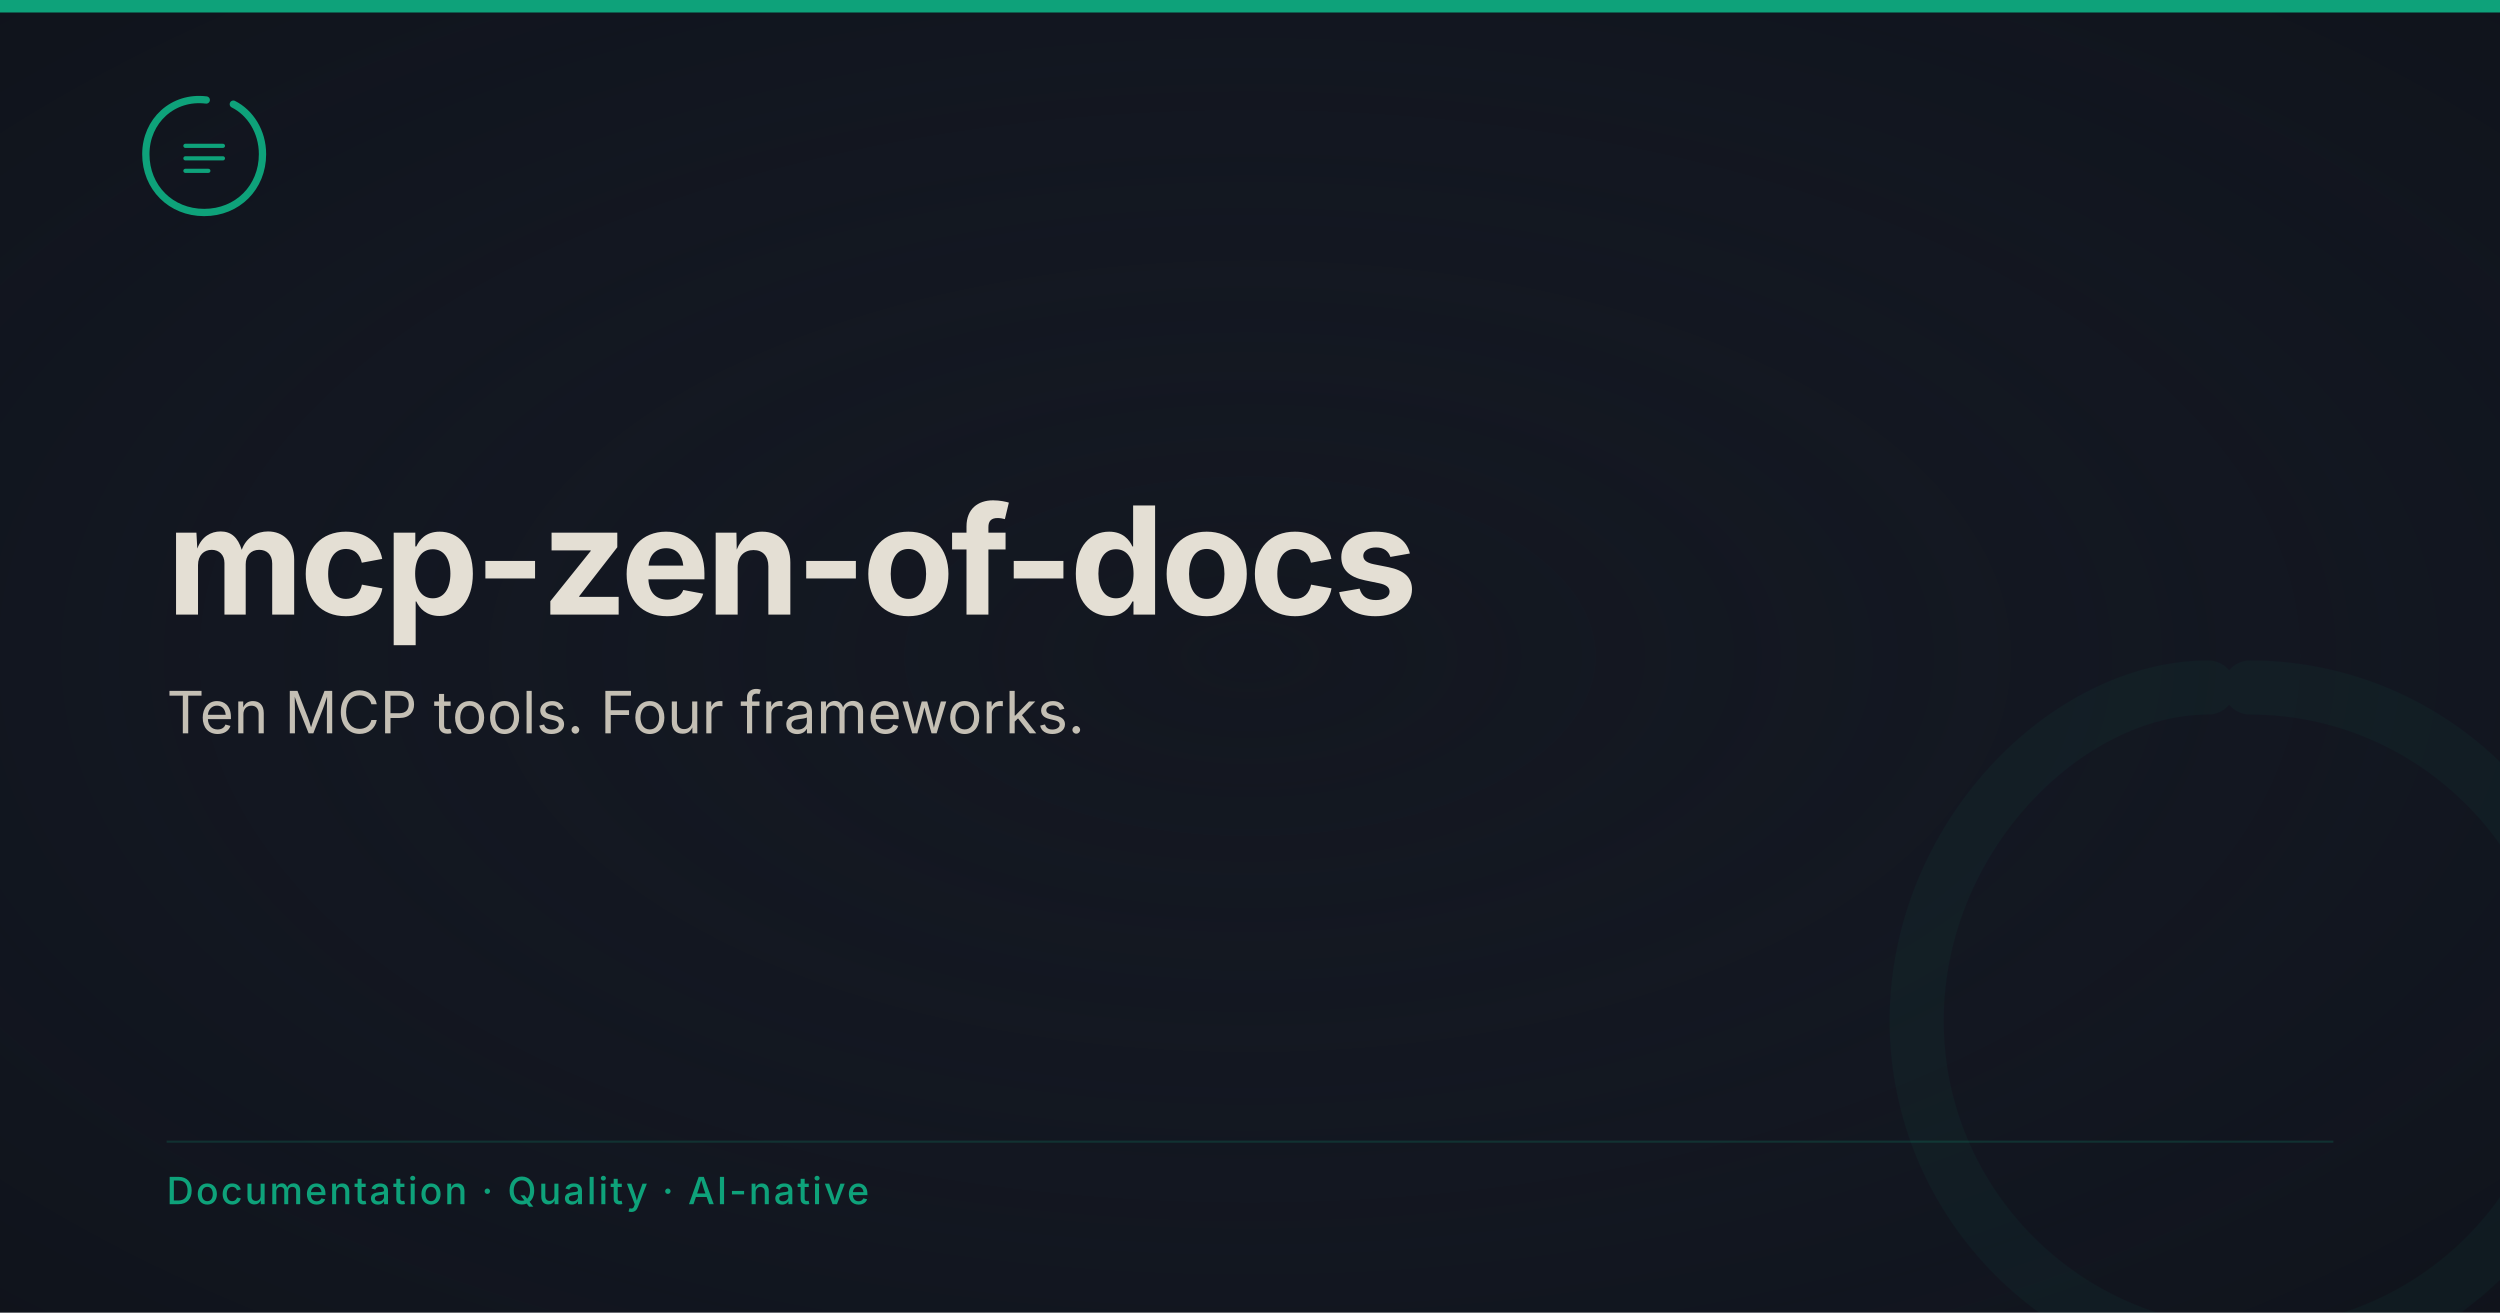
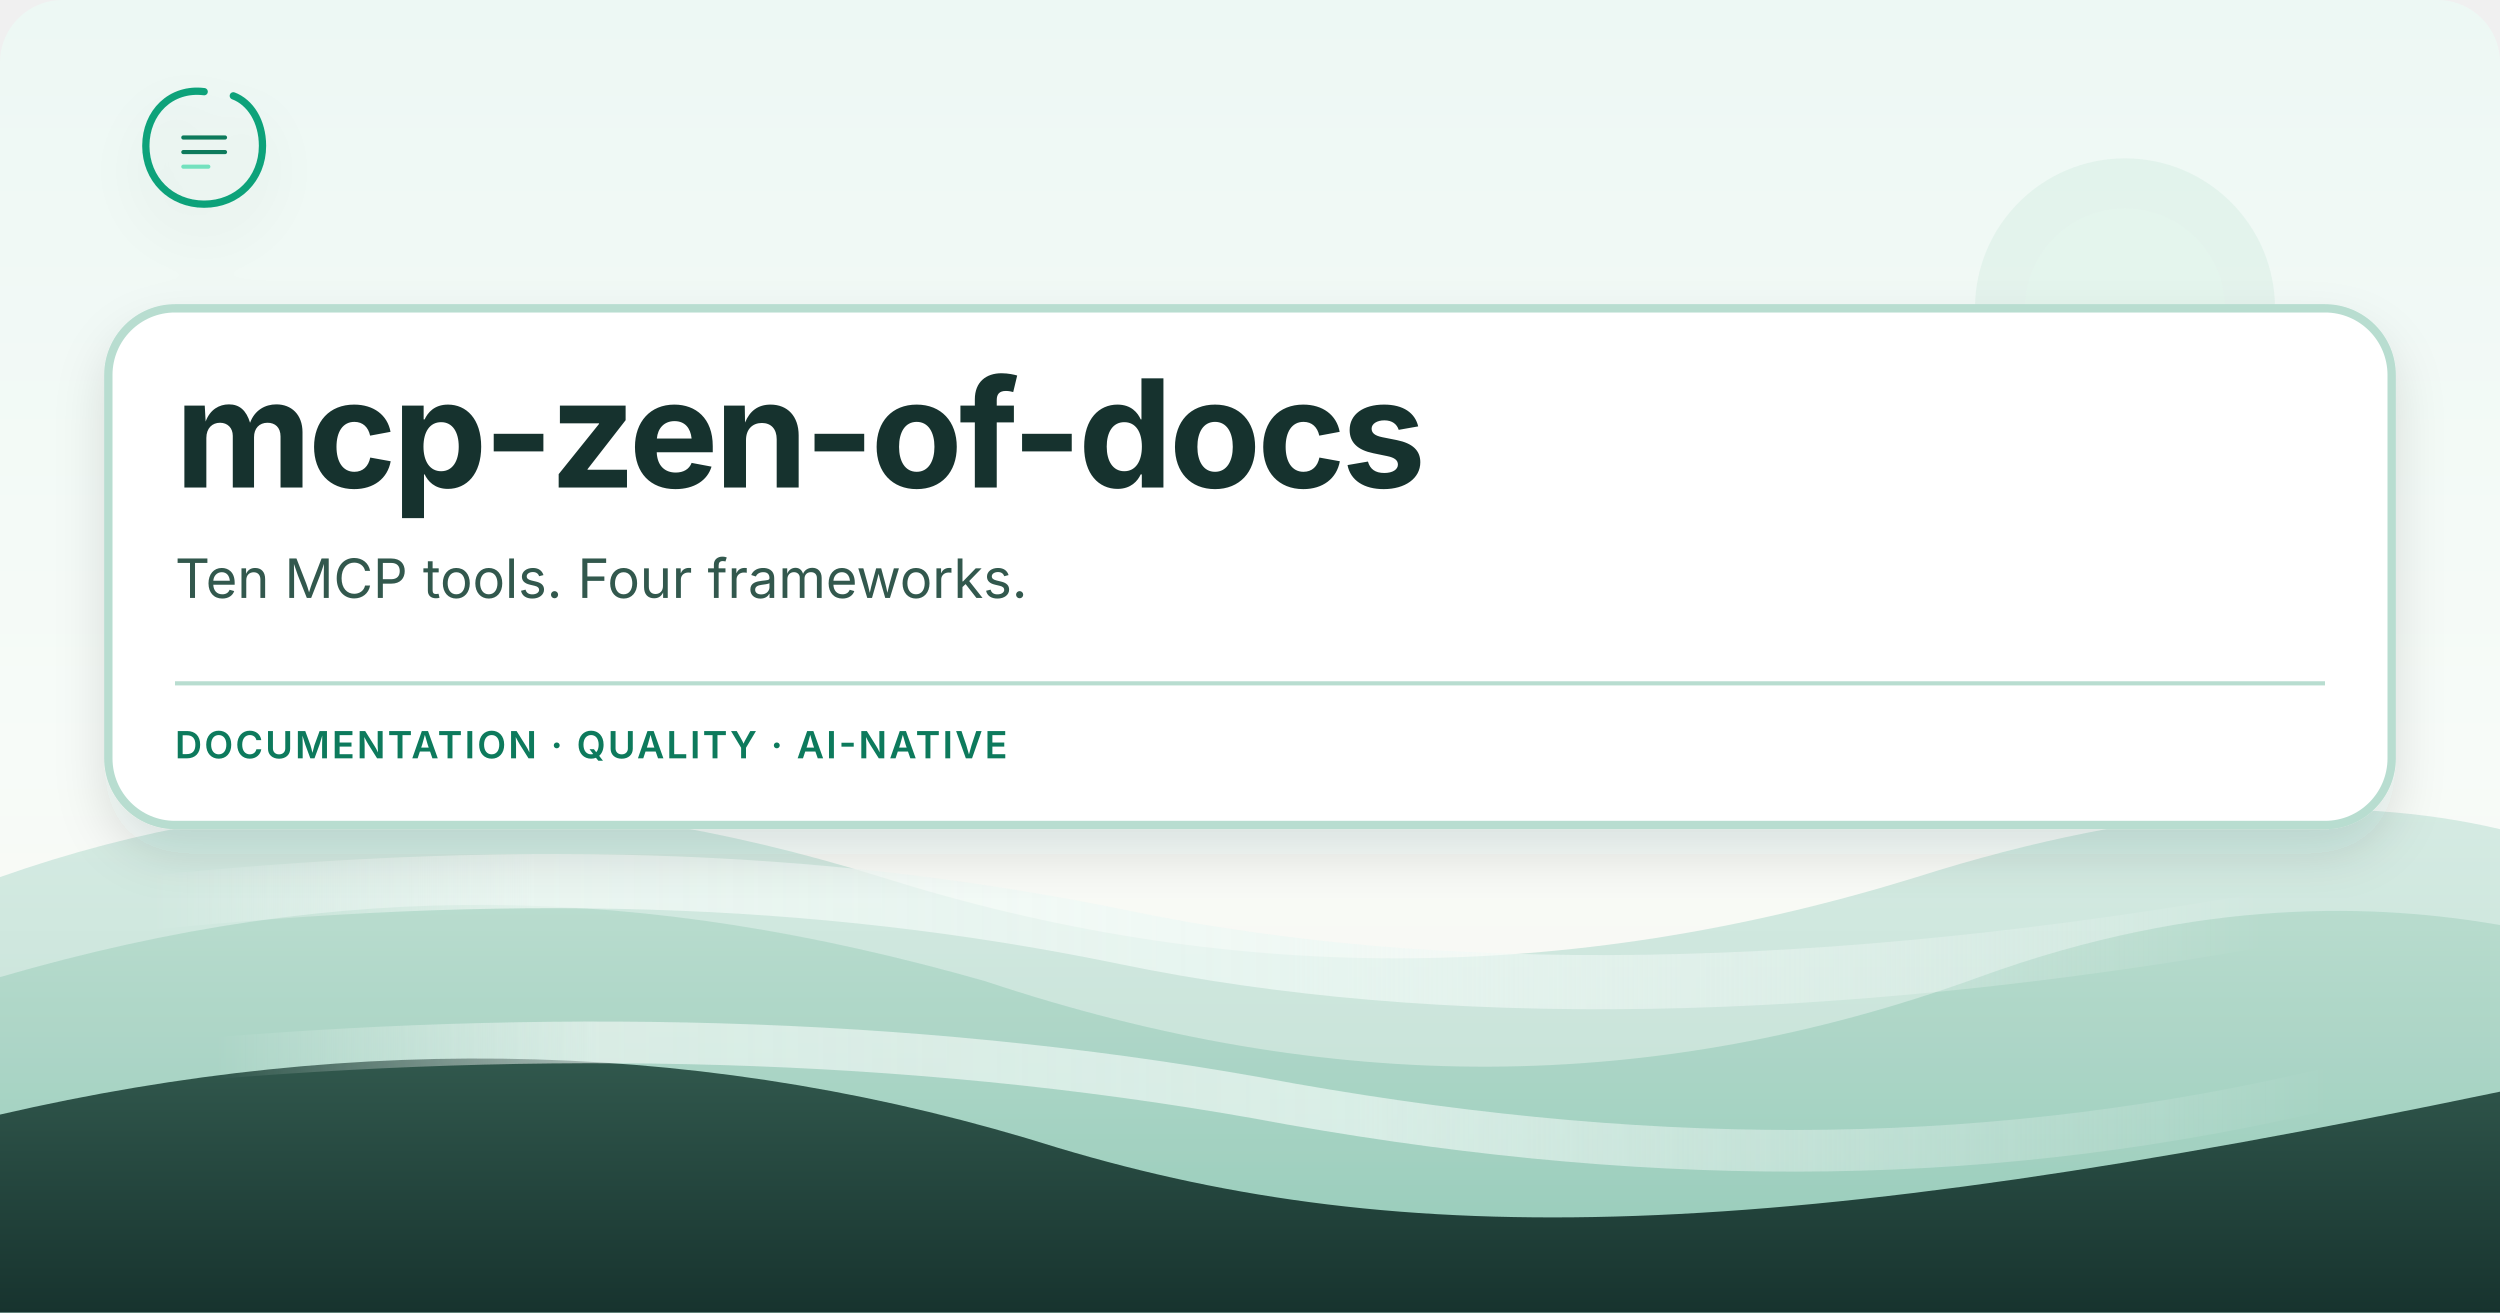
<svg xmlns="http://www.w3.org/2000/svg" width="1200" height="630" viewBox="0 0 1200 630" role="img" aria-label="mcp-zen-of-docs — Ten MCP tools. Four frameworks. Documentation quality for the AI era.">
  <defs>
-     <radialGradient id="vignette" cx="50%" cy="50%" r="70%">
-       <stop offset="0%" stop-color="#1a2030" stop-opacity="0" />
-       <stop offset="100%" stop-color="#0c1018" stop-opacity="0.55" />
-     </radialGradient>
+     <linearGradient id="panelSky" x1="0" y1="0" x2="0" y2="1">
+       <stop offset="0%" stop-color="#edf8f4" />
+       <stop offset="58%" stop-color="#f7fbf8" />
+       <stop offset="100%" stop-color="#faf6ee" />
+     </linearGradient>
+     <linearGradient id="ridgeFar" x1="0" y1="0" x2="0" y2="1">
+       <stop offset="0%" stop-color="#d5ebe3" />
+       <stop offset="100%" stop-color="#bfddd1" />
+     </linearGradient>
+     <linearGradient id="ridgeMid" x1="0" y1="0" x2="0" y2="1">
+       <stop offset="0%" stop-color="#b7dbcd" />
+       <stop offset="100%" stop-color="#8fc7b5" />
+     </linearGradient>
+     <linearGradient id="ridgeNear" x1="0" y1="0" x2="0" y2="1">
+       <stop offset="0%" stop-color="#31584d" />
+       <stop offset="100%" stop-color="#17332e" />
+     </linearGradient>
+     <linearGradient id="mistBand" x1="0" y1="0" x2="1" y2="0">
+       <stop offset="0%" stop-color="#ffffff" stop-opacity="0" />
+       <stop offset="18%" stop-color="#f5fbf8" stop-opacity="0.68" />
+       <stop offset="54%" stop-color="#edf8f4" stop-opacity="0.80" />
+       <stop offset="100%" stop-color="#ffffff" stop-opacity="0" />
+     </linearGradient>
+     <filter id="softShadow" x="-10%" y="-10%" width="120%" height="120%">
+       <feDropShadow dx="0" dy="12" stdDeviation="12" flood-color="#17332e" flood-opacity="0.12" />
+     </filter>
  </defs>
-   <rect width="1200" height="630" fill="#131720" />
-   <rect width="1200" height="630" fill="url(#vignette)" />
-   <rect width="1200" height="6" fill="#0ea27a" />
-   <path d="M 1080 330            C 1168 330, 1240 402, 1240 490            C 1240 578, 1168 650, 1080 650            C 992  650, 920  578, 920  490            C 920  402, 992  330, 1060 330" fill="none" stroke="#0ea27a" stroke-width="26" stroke-linecap="round" opacity="0.05" />
-   <path d="M 99 48            C 83 46, 70 58, 70 74            C 70 90, 82 102, 98 102            C 114 102, 126 90, 126 74            C 126 63, 120 54, 112 50" fill="none" stroke="#0ea27a" stroke-width="3.5" stroke-linecap="round" />
-   <line x1="89" y1="70" x2="107" y2="70" stroke="#0ea27a" stroke-width="2" stroke-linecap="round" />
-   <line x1="89" y1="76" x2="107" y2="76" stroke="#0ea27a" stroke-width="2" stroke-linecap="round" />
-   <line x1="89" y1="82" x2="100" y2="82" stroke="#0ea27a" stroke-width="2" stroke-linecap="round" />
-   <text x="80" y="295" font-family="system-ui, -apple-system, BlinkMacSystemFont, sans-serif" font-size="72" font-weight="700" fill="#e4dfd4" letter-spacing="-0.025em">mcp-zen-of-docs</text>
-   <text x="80" y="352" font-family="system-ui, -apple-system, BlinkMacSystemFont, sans-serif" font-size="28" fill="#c4bfb4">Ten MCP tools. Four frameworks.</text>
-   <line x1="80" y1="548" x2="1120" y2="548" stroke="#0ea27a" stroke-width="1" opacity="0.2" />
-   <text x="80" y="578" font-family="system-ui, -apple-system, BlinkMacSystemFont, sans-serif" font-size="18" font-weight="500" fill="#0ea27a" letter-spacing="0.06em">Documentation · Quality · AI-native</text>
+   <rect width="1200" height="630" rx="30" fill="url(#panelSky)" />
+   <circle cx="1020" cy="148" r="72" fill="#cbe8dc" opacity="0.34" />
+   <circle cx="1020" cy="148" r="48" fill="#e4f5ed" opacity="0.96" />
+   <path d="M0 421 C133 374,272 374,423 421 C588 473,752 473,920 421 C1033 385,1128 381,1200 398 L1200 630 L0 630 Z" fill="url(#ridgeFar)" />
+   <path d="M0 469 C165 421,308 424,473 471 C638 526,793 526,950 469 C1057 430,1142 434,1200 444 L1200 630 L0 630 Z" fill="url(#ridgeMid)" opacity="0.92" />
+   <path d="M0 535 C173 495,343 499,508 551 C675 601,850 597,1200 524 L1200 630 L0 630 Z" fill="url(#ridgeNear)" />
+   <path d="M65 434 C240 416,390 419,540 450 C690 481,875 479,1095 440" fill="none" stroke="url(#mistBand)" stroke-width="26" stroke-linecap="round" />
+   <path d="M102 508 C275 494,450 498,620 530 C802 562,960 560,1120 522" fill="none" stroke="url(#mistBand)" stroke-width="20" stroke-linecap="round" opacity="0.9" />
+   <g filter="url(#softShadow)">
+     <path d="M98 44 C82 42,70 54,70 70 C70 86,82 98,98 98 C114 98,126 86,126 70 C126 58,120 49,112 46" fill="none" stroke="#0ea27a" stroke-width="3.5" stroke-linecap="round" />
+     <line x1="88" y1="66" x2="108" y2="66" stroke="#0b7a5c" stroke-width="2" stroke-linecap="round" />
+     <line x1="88" y1="73" x2="108" y2="73" stroke="#0b7a5c" stroke-width="2" stroke-linecap="round" />
+     <line x1="88" y1="80" x2="100" y2="80" stroke="#3fd9a8" stroke-width="2" stroke-linecap="round" opacity="0.7" />
+     <rect x="52" y="148" width="1096" height="248" rx="32" fill="#ffffff" stroke="#b8ddd0" stroke-width="4" />
+     <text x="84" y="234" font-family="system-ui,-apple-system,BlinkMacSystemFont,sans-serif" font-size="72" font-weight="700" fill="#17332e" letter-spacing="-0.025em">mcp-zen-of-docs</text>
+     <text x="84" y="287" font-family="system-ui,-apple-system,BlinkMacSystemFont,sans-serif" font-size="26" fill="#31584d">Ten MCP tools. Four frameworks.</text>
+     <line x1="84" y1="328" x2="1116" y2="328" stroke="#b8ddd0" stroke-width="2" />
+     <text x="84" y="364" font-family="system-ui,-apple-system,BlinkMacSystemFont,sans-serif" font-size="18" font-weight="600" fill="#0b7a5c" letter-spacing="0.06em">DOCUMENTATION · QUALITY · AI-NATIVE</text>
+   </g>
</svg>
